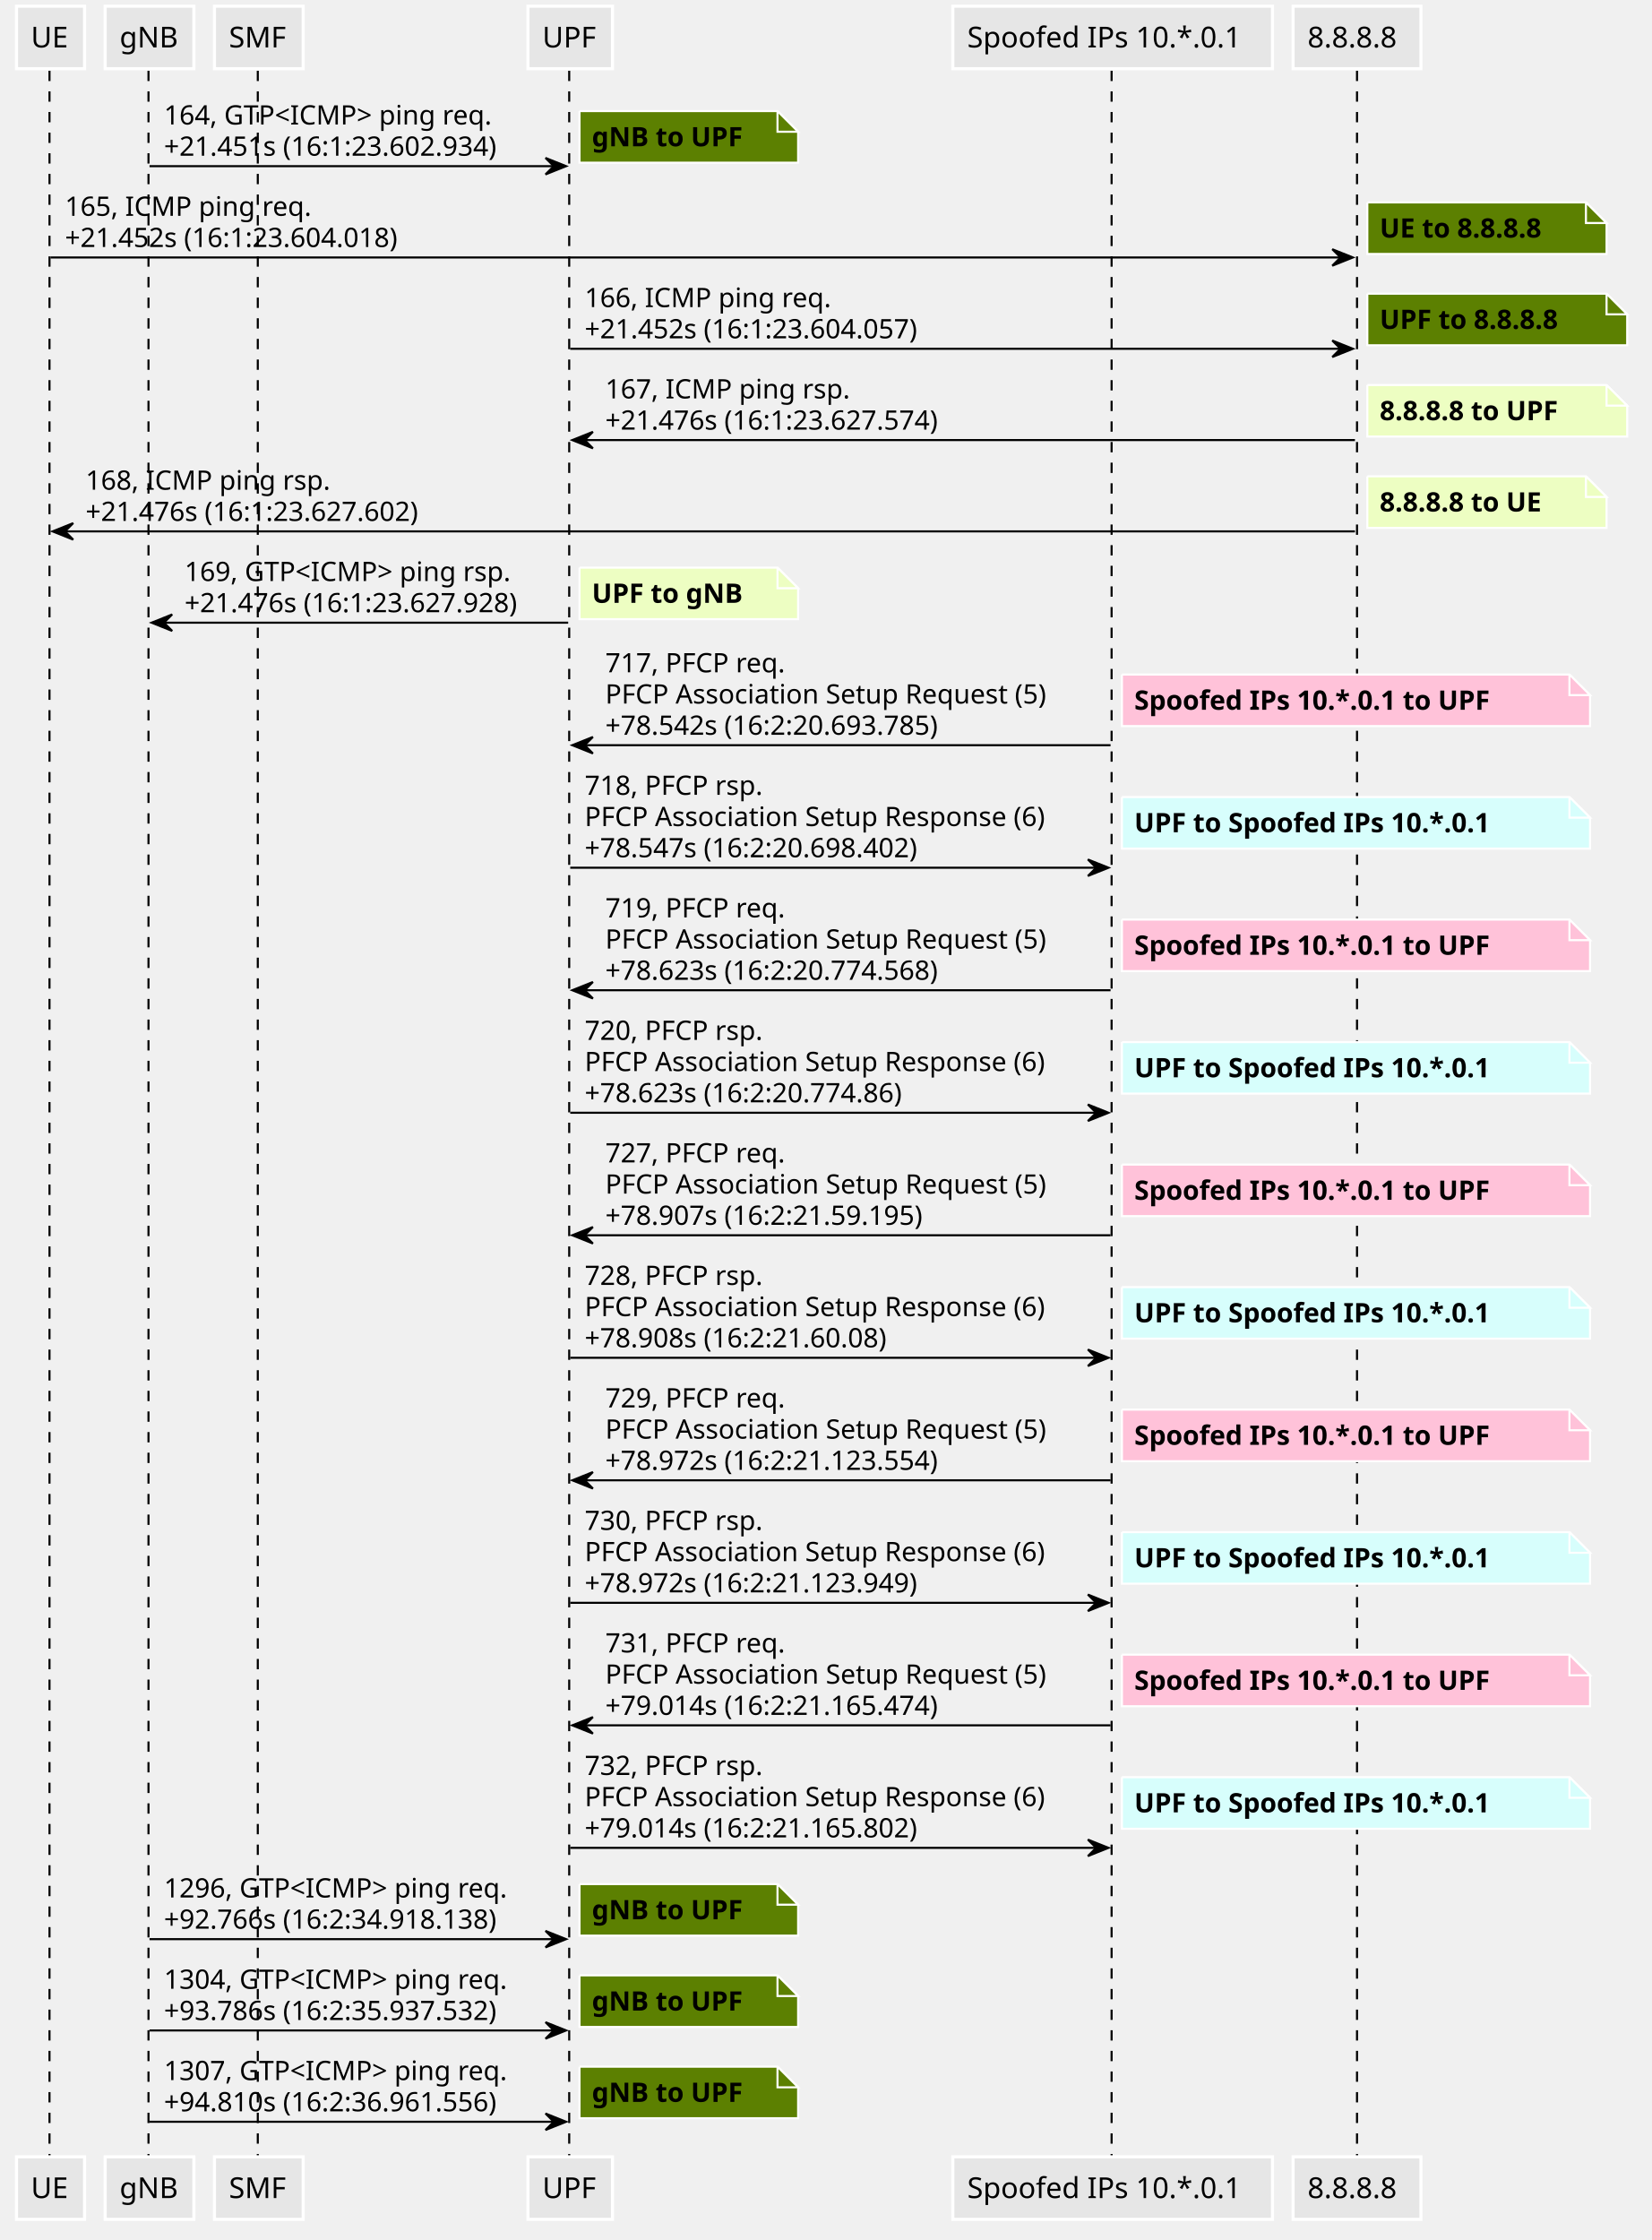
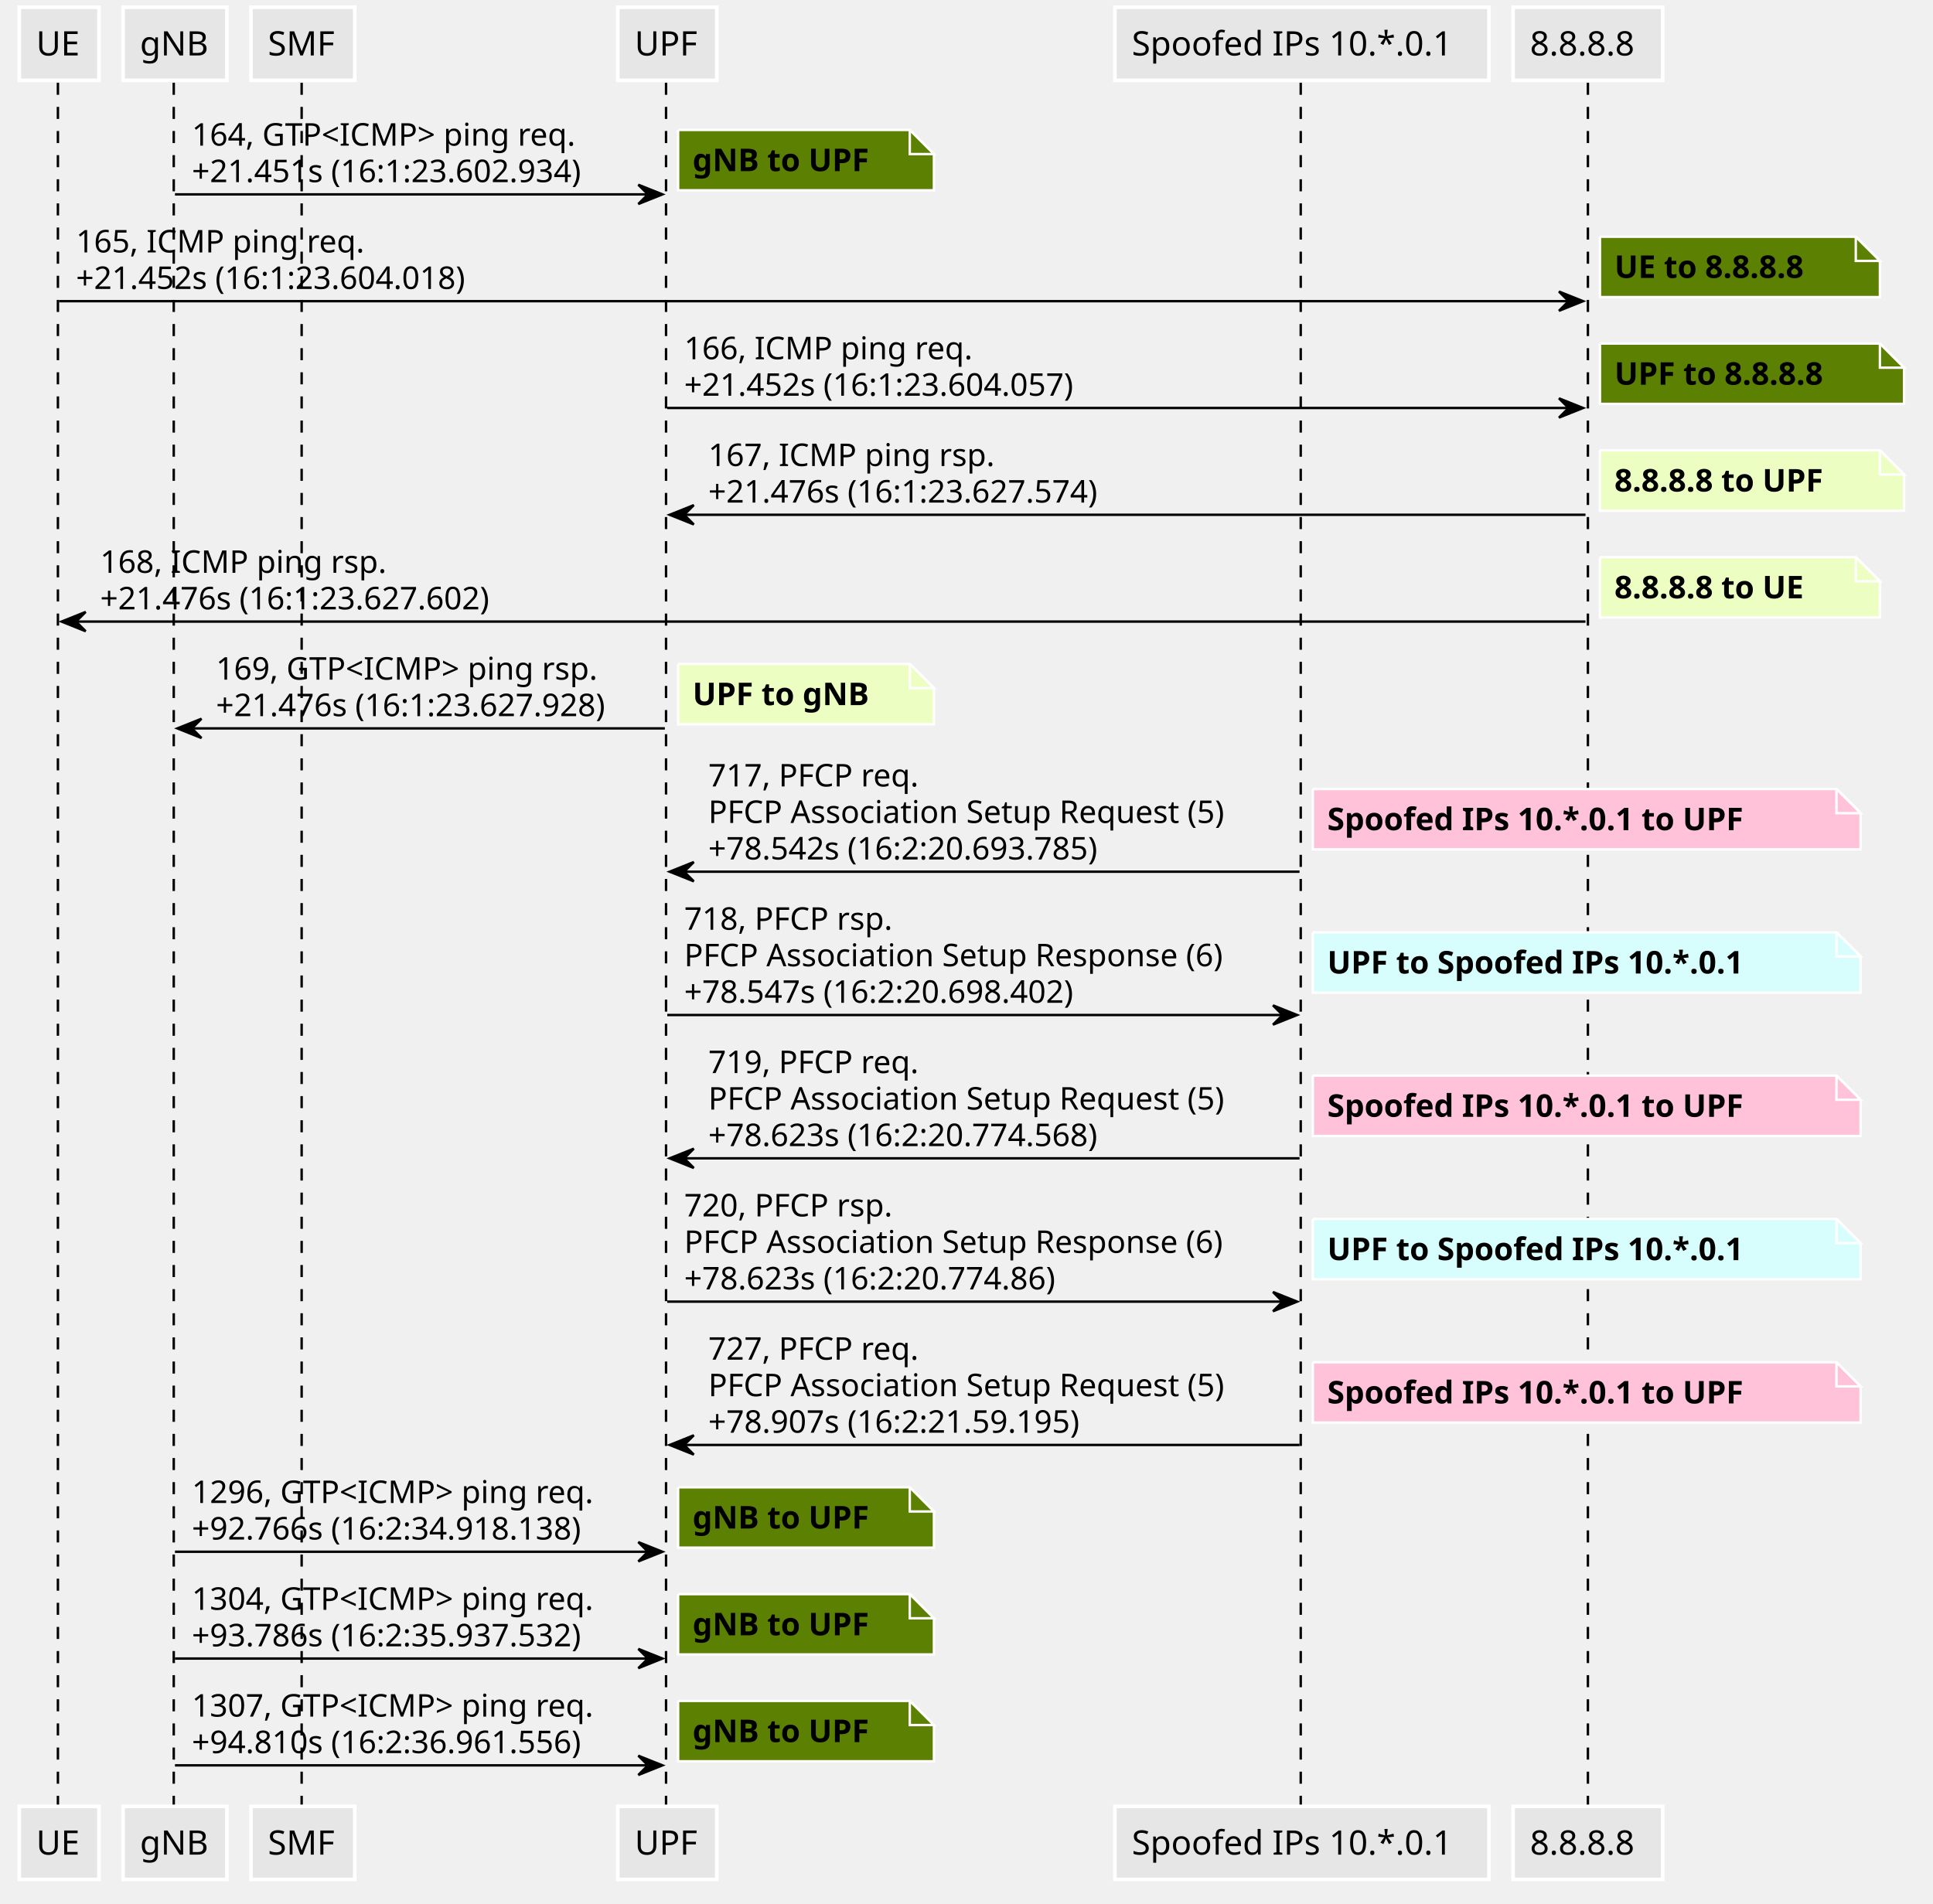
- <svg xmlns="http://www.w3.org/2000/svg" contentScriptType="application/ecmascript" contentStyleType="text/css" height="1086px" preserveAspectRatio="none" style="width:801px;height:1086px;" version="1.1" viewBox="0 0 801 1086" width="801px" zoomAndPan="magnify">
+ <svg xmlns="http://www.w3.org/2000/svg" contentScriptType="application/ecmascript" contentStyleType="text/css" height="789px" preserveAspectRatio="none" style="width:801px;height:789px;" version="1.1" viewBox="0 0 801 789" width="801px" zoomAndPan="magnify">
  <defs />
  <g>
-     <line style="stroke: #000000; stroke-width: 1.0; stroke-dasharray: 5.0,5.0;" x1="24" x2="24" y1="34.297" y2="1046.672" />
-     <line style="stroke: #000000; stroke-width: 1.0; stroke-dasharray: 5.0,5.0;" x1="72" x2="72" y1="34.297" y2="1046.672" />
-     <line style="stroke: #000000; stroke-width: 1.0; stroke-dasharray: 5.0,5.0;" x1="125" x2="125" y1="34.297" y2="1046.672" />
-     <line style="stroke: #000000; stroke-width: 1.0; stroke-dasharray: 5.0,5.0;" x1="276" x2="276" y1="34.297" y2="1046.672" />
-     <line style="stroke: #000000; stroke-width: 1.0; stroke-dasharray: 5.0,5.0;" x1="539" x2="539" y1="34.297" y2="1046.672" />
-     <line style="stroke: #000000; stroke-width: 1.0; stroke-dasharray: 5.0,5.0;" x1="658" x2="658" y1="34.297" y2="1046.672" />
+     <line style="stroke: #000000; stroke-width: 1.0; stroke-dasharray: 5.0,5.0;" x1="24" x2="24" y1="34.297" y2="749.68" />
+     <line style="stroke: #000000; stroke-width: 1.0; stroke-dasharray: 5.0,5.0;" x1="72" x2="72" y1="34.297" y2="749.68" />
+     <line style="stroke: #000000; stroke-width: 1.0; stroke-dasharray: 5.0,5.0;" x1="125" x2="125" y1="34.297" y2="749.68" />
+     <line style="stroke: #000000; stroke-width: 1.0; stroke-dasharray: 5.0,5.0;" x1="276" x2="276" y1="34.297" y2="749.68" />
+     <line style="stroke: #000000; stroke-width: 1.0; stroke-dasharray: 5.0,5.0;" x1="539" x2="539" y1="34.297" y2="749.68" />
+     <line style="stroke: #000000; stroke-width: 1.0; stroke-dasharray: 5.0,5.0;" x1="658" x2="658" y1="34.297" y2="749.68" />
    <rect fill="#E6E6E6" height="30.297" style="stroke: #FFFFFF; stroke-width: 1.5;" width="33" x="8" y="3" />
    <text fill="#000000" font-family="sans-serif" font-size="14" lengthAdjust="spacingAndGlyphs" textLength="19" x="15" y="22.995">UE</text>
-     <rect fill="#E6E6E6" height="30.297" style="stroke: #FFFFFF; stroke-width: 1.5;" width="33" x="8" y="1045.672" />
-     <text fill="#000000" font-family="sans-serif" font-size="14" lengthAdjust="spacingAndGlyphs" textLength="19" x="15" y="1065.667">UE</text>
+     <rect fill="#E6E6E6" height="30.297" style="stroke: #FFFFFF; stroke-width: 1.5;" width="33" x="8" y="748.68" />
+     <text fill="#000000" font-family="sans-serif" font-size="14" lengthAdjust="spacingAndGlyphs" textLength="19" x="15" y="768.675">UE</text>
    <rect fill="#E6E6E6" height="30.297" style="stroke: #FFFFFF; stroke-width: 1.5;" width="43" x="51" y="3" />
    <text fill="#000000" font-family="sans-serif" font-size="14" lengthAdjust="spacingAndGlyphs" textLength="29" x="58" y="22.995">gNB</text>
-     <rect fill="#E6E6E6" height="30.297" style="stroke: #FFFFFF; stroke-width: 1.5;" width="43" x="51" y="1045.672" />
-     <text fill="#000000" font-family="sans-serif" font-size="14" lengthAdjust="spacingAndGlyphs" textLength="29" x="58" y="1065.667">gNB</text>
+     <rect fill="#E6E6E6" height="30.297" style="stroke: #FFFFFF; stroke-width: 1.5;" width="43" x="51" y="748.68" />
+     <text fill="#000000" font-family="sans-serif" font-size="14" lengthAdjust="spacingAndGlyphs" textLength="29" x="58" y="768.675">gNB</text>
    <rect fill="#E6E6E6" height="30.297" style="stroke: #FFFFFF; stroke-width: 1.5;" width="43" x="104" y="3" />
    <text fill="#000000" font-family="sans-serif" font-size="14" lengthAdjust="spacingAndGlyphs" textLength="29" x="111" y="22.995">SMF</text>
-     <rect fill="#E6E6E6" height="30.297" style="stroke: #FFFFFF; stroke-width: 1.5;" width="43" x="104" y="1045.672" />
-     <text fill="#000000" font-family="sans-serif" font-size="14" lengthAdjust="spacingAndGlyphs" textLength="29" x="111" y="1065.667">SMF</text>
+     <rect fill="#E6E6E6" height="30.297" style="stroke: #FFFFFF; stroke-width: 1.5;" width="43" x="104" y="748.68" />
+     <text fill="#000000" font-family="sans-serif" font-size="14" lengthAdjust="spacingAndGlyphs" textLength="29" x="111" y="768.675">SMF</text>
    <rect fill="#E6E6E6" height="30.297" style="stroke: #FFFFFF; stroke-width: 1.5;" width="41" x="256" y="3" />
    <text fill="#000000" font-family="sans-serif" font-size="14" lengthAdjust="spacingAndGlyphs" textLength="27" x="263" y="22.995">UPF</text>
-     <rect fill="#E6E6E6" height="30.297" style="stroke: #FFFFFF; stroke-width: 1.5;" width="41" x="256" y="1045.672" />
-     <text fill="#000000" font-family="sans-serif" font-size="14" lengthAdjust="spacingAndGlyphs" textLength="27" x="263" y="1065.667">UPF</text>
+     <rect fill="#E6E6E6" height="30.297" style="stroke: #FFFFFF; stroke-width: 1.5;" width="41" x="256" y="748.68" />
+     <text fill="#000000" font-family="sans-serif" font-size="14" lengthAdjust="spacingAndGlyphs" textLength="27" x="263" y="768.675">UPF</text>
    <rect fill="#E6E6E6" height="30.297" style="stroke: #FFFFFF; stroke-width: 1.5;" width="155" x="462" y="3" />
    <text fill="#000000" font-family="sans-serif" font-size="14" lengthAdjust="spacingAndGlyphs" textLength="141" x="469" y="22.995">Spoofed IPs 10.*.0.1</text>
-     <rect fill="#E6E6E6" height="30.297" style="stroke: #FFFFFF; stroke-width: 1.5;" width="155" x="462" y="1045.672" />
-     <text fill="#000000" font-family="sans-serif" font-size="14" lengthAdjust="spacingAndGlyphs" textLength="141" x="469" y="1065.667">Spoofed IPs 10.*.0.1</text>
+     <rect fill="#E6E6E6" height="30.297" style="stroke: #FFFFFF; stroke-width: 1.5;" width="155" x="462" y="748.68" />
+     <text fill="#000000" font-family="sans-serif" font-size="14" lengthAdjust="spacingAndGlyphs" textLength="141" x="469" y="768.675">Spoofed IPs 10.*.0.1</text>
    <rect fill="#E6E6E6" height="30.297" style="stroke: #FFFFFF; stroke-width: 1.5;" width="62" x="627" y="3" />
    <text fill="#000000" font-family="sans-serif" font-size="14" lengthAdjust="spacingAndGlyphs" textLength="48" x="634" y="22.995">8.8.8.8</text>
-     <rect fill="#E6E6E6" height="30.297" style="stroke: #FFFFFF; stroke-width: 1.5;" width="62" x="627" y="1045.672" />
-     <text fill="#000000" font-family="sans-serif" font-size="14" lengthAdjust="spacingAndGlyphs" textLength="48" x="634" y="1065.667">8.8.8.8</text>
+     <rect fill="#E6E6E6" height="30.297" style="stroke: #FFFFFF; stroke-width: 1.5;" width="62" x="627" y="748.68" />
+     <text fill="#000000" font-family="sans-serif" font-size="14" lengthAdjust="spacingAndGlyphs" textLength="48" x="634" y="768.675">8.8.8.8</text>
    <polygon fill="#000000" points="264.5,76.562,274.5,80.562,264.5,84.562,268.5,80.562" style="stroke: #000000; stroke-width: 1.0;" />
    <line style="stroke: #000000; stroke-width: 1.0;" x1="72.5" x2="270.5" y1="80.562" y2="80.562" />
    <text fill="#000000" font-family="sans-serif" font-size="13" lengthAdjust="spacingAndGlyphs" textLength="170" x="79.5" y="60.364">164, GTP&lt;ICMP&gt; ping req.</text>
    <text fill="#000000" font-family="sans-serif" font-size="13" lengthAdjust="spacingAndGlyphs" textLength="180" x="79.5" y="75.497">+21.451s (16:1:23.602.934)</text>
    <path d="M281,53.863 L281,78.863 L387,78.863 L387,63.863 L377,53.863 L281,53.863 " fill="#5C8001" style="stroke: #FFFFFF; stroke-width: 1.0;" />
    <path d="M377,53.863 L377,63.863 L387,63.863 L377,53.863 " fill="#5C8001" style="stroke: #FFFFFF; stroke-width: 1.0;" />
    <text fill="#000000" font-family="sans-serif" font-size="13" font-weight="bold" lengthAdjust="spacingAndGlyphs" textLength="85" x="287" y="70.93">gNB to UPF</text>
    <polygon fill="#000000" points="646,120.828,656,124.828,646,128.828,650,124.828" style="stroke: #000000; stroke-width: 1.0;" />
    <line style="stroke: #000000; stroke-width: 1.0;" x1="24.5" x2="652" y1="124.828" y2="124.828" />
    <text fill="#000000" font-family="sans-serif" font-size="13" lengthAdjust="spacingAndGlyphs" textLength="123" x="31.5" y="104.629">165, ICMP ping req.</text>
    <text fill="#000000" font-family="sans-serif" font-size="13" lengthAdjust="spacingAndGlyphs" textLength="180" x="31.5" y="119.762">+21.452s (16:1:23.604.018)</text>
    <path d="M663,98.129 L663,123.129 L779,123.129 L779,108.129 L769,98.129 L663,98.129 " fill="#5C8001" style="stroke: #FFFFFF; stroke-width: 1.0;" />
    <path d="M769,98.129 L769,108.129 L779,108.129 L769,98.129 " fill="#5C8001" style="stroke: #FFFFFF; stroke-width: 1.0;" />
    <text fill="#000000" font-family="sans-serif" font-size="13" font-weight="bold" lengthAdjust="spacingAndGlyphs" textLength="95" x="669" y="115.196">UE to 8.8.8.8</text>
    <polygon fill="#000000" points="646,165.094,656,169.094,646,173.094,650,169.094" style="stroke: #000000; stroke-width: 1.0;" />
    <line style="stroke: #000000; stroke-width: 1.0;" x1="276.5" x2="652" y1="169.094" y2="169.094" />
    <text fill="#000000" font-family="sans-serif" font-size="13" lengthAdjust="spacingAndGlyphs" textLength="123" x="283.5" y="148.895">166, ICMP ping req.</text>
    <text fill="#000000" font-family="sans-serif" font-size="13" lengthAdjust="spacingAndGlyphs" textLength="180" x="283.5" y="164.028">+21.452s (16:1:23.604.057)</text>
    <path d="M663,142.394 L663,167.394 L789,167.394 L789,152.394 L779,142.394 L663,142.394 " fill="#5C8001" style="stroke: #FFFFFF; stroke-width: 1.0;" />
    <path d="M779,142.394 L779,152.394 L789,152.394 L779,142.394 " fill="#5C8001" style="stroke: #FFFFFF; stroke-width: 1.0;" />
    <text fill="#000000" font-family="sans-serif" font-size="13" font-weight="bold" lengthAdjust="spacingAndGlyphs" textLength="105" x="669" y="159.461">UPF to 8.8.8.8</text>
    <polygon fill="#000000" points="287.5,209.359,277.5,213.359,287.5,217.359,283.5,213.359" style="stroke: #000000; stroke-width: 1.0;" />
    <line style="stroke: #000000; stroke-width: 1.0;" x1="281.5" x2="657" y1="213.359" y2="213.359" />
    <text fill="#000000" font-family="sans-serif" font-size="13" lengthAdjust="spacingAndGlyphs" textLength="122" x="293.5" y="193.161">167, ICMP ping rsp.</text>
    <text fill="#000000" font-family="sans-serif" font-size="13" lengthAdjust="spacingAndGlyphs" textLength="180" x="293.5" y="208.293">+21.476s (16:1:23.627.574)</text>
    <path d="M663,186.66 L663,211.66 L789,211.66 L789,196.66 L779,186.66 L663,186.66 " fill="#EDFEC2" style="stroke: #FFFFFF; stroke-width: 1.0;" />
    <path d="M779,186.66 L779,196.66 L789,196.66 L779,186.66 " fill="#EDFEC2" style="stroke: #FFFFFF; stroke-width: 1.0;" />
    <text fill="#000000" font-family="sans-serif" font-size="13" font-weight="bold" lengthAdjust="spacingAndGlyphs" textLength="105" x="669" y="203.727">8.8.8.8 to UPF</text>
    <polygon fill="#000000" points="35.5,253.625,25.5,257.625,35.5,261.625,31.5,257.625" style="stroke: #000000; stroke-width: 1.0;" />
    <line style="stroke: #000000; stroke-width: 1.0;" x1="29.5" x2="657" y1="257.625" y2="257.625" />
    <text fill="#000000" font-family="sans-serif" font-size="13" lengthAdjust="spacingAndGlyphs" textLength="122" x="41.5" y="237.426">168, ICMP ping rsp.</text>
    <text fill="#000000" font-family="sans-serif" font-size="13" lengthAdjust="spacingAndGlyphs" textLength="180" x="41.5" y="252.559">+21.476s (16:1:23.627.602)</text>
    <path d="M663,230.926 L663,255.926 L779,255.926 L779,240.926 L769,230.926 L663,230.926 " fill="#EDFEC2" style="stroke: #FFFFFF; stroke-width: 1.0;" />
    <path d="M769,230.926 L769,240.926 L779,240.926 L769,230.926 " fill="#EDFEC2" style="stroke: #FFFFFF; stroke-width: 1.0;" />
    <text fill="#000000" font-family="sans-serif" font-size="13" font-weight="bold" lengthAdjust="spacingAndGlyphs" textLength="95" x="669" y="247.993">8.8.8.8 to UE</text>
    <polygon fill="#000000" points="83.5,297.891,73.5,301.891,83.5,305.891,79.5,301.891" style="stroke: #000000; stroke-width: 1.0;" />
    <line style="stroke: #000000; stroke-width: 1.0;" x1="77.5" x2="275.5" y1="301.891" y2="301.891" />
    <text fill="#000000" font-family="sans-serif" font-size="13" lengthAdjust="spacingAndGlyphs" textLength="169" x="89.5" y="281.692">169, GTP&lt;ICMP&gt; ping rsp.</text>
    <text fill="#000000" font-family="sans-serif" font-size="13" lengthAdjust="spacingAndGlyphs" textLength="180" x="89.5" y="296.825">+21.476s (16:1:23.627.928)</text>
    <path d="M281,275.191 L281,300.191 L387,300.191 L387,285.191 L377,275.191 L281,275.191 " fill="#EDFEC2" style="stroke: #FFFFFF; stroke-width: 1.0;" />
    <path d="M377,275.191 L377,285.191 L387,285.191 L377,275.191 " fill="#EDFEC2" style="stroke: #FFFFFF; stroke-width: 1.0;" />
    <text fill="#000000" font-family="sans-serif" font-size="13" font-weight="bold" lengthAdjust="spacingAndGlyphs" textLength="85" x="287" y="292.258">UPF to gNB</text>
    <polygon fill="#000000" points="287.5,357.289,277.5,361.289,287.5,365.289,283.5,361.289" style="stroke: #000000; stroke-width: 1.0;" />
    <line style="stroke: #000000; stroke-width: 1.0;" x1="281.5" x2="538.5" y1="361.289" y2="361.289" />
    <text fill="#000000" font-family="sans-serif" font-size="13" lengthAdjust="spacingAndGlyphs" textLength="93" x="293.5" y="325.957">717, PFCP req.</text>
    <text fill="#000000" font-family="sans-serif" font-size="13" lengthAdjust="spacingAndGlyphs" textLength="229" x="293.5" y="341.09">PFCP Association Setup Request (5)</text>
    <text fill="#000000" font-family="sans-serif" font-size="13" lengthAdjust="spacingAndGlyphs" textLength="180" x="293.5" y="356.223">+78.542s (16:2:20.693.785)</text>
    <path d="M544,327.023 L544,352.023 L771,352.023 L771,337.023 L761,327.023 L544,327.023 " fill="#FFC2D9" style="stroke: #FFFFFF; stroke-width: 1.0;" />
    <path d="M761,327.023 L761,337.023 L771,337.023 L761,327.023 " fill="#FFC2D9" style="stroke: #FFFFFF; stroke-width: 1.0;" />
    <text fill="#000000" font-family="sans-serif" font-size="13" font-weight="bold" lengthAdjust="spacingAndGlyphs" textLength="206" x="550" y="344.09">Spoofed IPs 10.*.0.1 to UPF</text>
    <polygon fill="#000000" points="527.5,416.688,537.5,420.688,527.5,424.688,531.5,420.688" style="stroke: #000000; stroke-width: 1.0;" />
    <line style="stroke: #000000; stroke-width: 1.0;" x1="276.5" x2="533.5" y1="420.688" y2="420.688" />
    <text fill="#000000" font-family="sans-serif" font-size="13" lengthAdjust="spacingAndGlyphs" textLength="92" x="283.5" y="385.356">718, PFCP rsp.</text>
    <text fill="#000000" font-family="sans-serif" font-size="13" lengthAdjust="spacingAndGlyphs" textLength="239" x="283.5" y="400.489">PFCP Association Setup Response (6)</text>
    <text fill="#000000" font-family="sans-serif" font-size="13" lengthAdjust="spacingAndGlyphs" textLength="180" x="283.5" y="415.622">+78.547s (16:2:20.698.402)</text>
    <path d="M544,386.422 L544,411.422 L771,411.422 L771,396.422 L761,386.422 L544,386.422 " fill="#D7FEFC" style="stroke: #FFFFFF; stroke-width: 1.0;" />
    <path d="M761,386.422 L761,396.422 L771,396.422 L761,386.422 " fill="#D7FEFC" style="stroke: #FFFFFF; stroke-width: 1.0;" />
    <text fill="#000000" font-family="sans-serif" font-size="13" font-weight="bold" lengthAdjust="spacingAndGlyphs" textLength="206" x="550" y="403.489">UPF to Spoofed IPs 10.*.0.1</text>
    <polygon fill="#000000" points="287.5,476.086,277.5,480.086,287.5,484.086,283.5,480.086" style="stroke: #000000; stroke-width: 1.0;" />
    <line style="stroke: #000000; stroke-width: 1.0;" x1="281.5" x2="538.5" y1="480.086" y2="480.086" />
    <text fill="#000000" font-family="sans-serif" font-size="13" lengthAdjust="spacingAndGlyphs" textLength="93" x="293.5" y="444.754">719, PFCP req.</text>
    <text fill="#000000" font-family="sans-serif" font-size="13" lengthAdjust="spacingAndGlyphs" textLength="229" x="293.5" y="459.887">PFCP Association Setup Request (5)</text>
    <text fill="#000000" font-family="sans-serif" font-size="13" lengthAdjust="spacingAndGlyphs" textLength="180" x="293.5" y="475.02">+78.623s (16:2:20.774.568)</text>
    <path d="M544,445.82 L544,470.82 L771,470.82 L771,455.82 L761,445.82 L544,445.82 " fill="#FFC2D9" style="stroke: #FFFFFF; stroke-width: 1.0;" />
    <path d="M761,445.82 L761,455.82 L771,455.82 L761,445.82 " fill="#FFC2D9" style="stroke: #FFFFFF; stroke-width: 1.0;" />
    <text fill="#000000" font-family="sans-serif" font-size="13" font-weight="bold" lengthAdjust="spacingAndGlyphs" textLength="206" x="550" y="462.887">Spoofed IPs 10.*.0.1 to UPF</text>
    <polygon fill="#000000" points="527.5,535.484,537.5,539.484,527.5,543.484,531.5,539.484" style="stroke: #000000; stroke-width: 1.0;" />
    <line style="stroke: #000000; stroke-width: 1.0;" x1="276.5" x2="533.5" y1="539.484" y2="539.484" />
    <text fill="#000000" font-family="sans-serif" font-size="13" lengthAdjust="spacingAndGlyphs" textLength="92" x="283.5" y="504.153">720, PFCP rsp.</text>
    <text fill="#000000" font-family="sans-serif" font-size="13" lengthAdjust="spacingAndGlyphs" textLength="239" x="283.5" y="519.286">PFCP Association Setup Response (6)</text>
    <text fill="#000000" font-family="sans-serif" font-size="13" lengthAdjust="spacingAndGlyphs" textLength="172" x="283.5" y="534.418">+78.623s (16:2:20.774.86)</text>
    <path d="M544,505.219 L544,530.219 L771,530.219 L771,515.219 L761,505.219 L544,505.219 " fill="#D7FEFC" style="stroke: #FFFFFF; stroke-width: 1.0;" />
    <path d="M761,505.219 L761,515.219 L771,515.219 L761,505.219 " fill="#D7FEFC" style="stroke: #FFFFFF; stroke-width: 1.0;" />
    <text fill="#000000" font-family="sans-serif" font-size="13" font-weight="bold" lengthAdjust="spacingAndGlyphs" textLength="206" x="550" y="522.286">UPF to Spoofed IPs 10.*.0.1</text>
    <polygon fill="#000000" points="287.5,594.883,277.5,598.883,287.5,602.883,283.5,598.883" style="stroke: #000000; stroke-width: 1.0;" />
    <line style="stroke: #000000; stroke-width: 1.0;" x1="281.5" x2="538.5" y1="598.883" y2="598.883" />
    <text fill="#000000" font-family="sans-serif" font-size="13" lengthAdjust="spacingAndGlyphs" textLength="93" x="293.5" y="563.551">727, PFCP req.</text>
    <text fill="#000000" font-family="sans-serif" font-size="13" lengthAdjust="spacingAndGlyphs" textLength="229" x="293.5" y="578.684">PFCP Association Setup Request (5)</text>
    <text fill="#000000" font-family="sans-serif" font-size="13" lengthAdjust="spacingAndGlyphs" textLength="172" x="293.5" y="593.817">+78.907s (16:2:21.59.195)</text>
    <path d="M544,564.617 L544,589.617 L771,589.617 L771,574.617 L761,564.617 L544,564.617 " fill="#FFC2D9" style="stroke: #FFFFFF; stroke-width: 1.0;" />
    <path d="M761,564.617 L761,574.617 L771,574.617 L761,564.617 " fill="#FFC2D9" style="stroke: #FFFFFF; stroke-width: 1.0;" />
    <text fill="#000000" font-family="sans-serif" font-size="13" font-weight="bold" lengthAdjust="spacingAndGlyphs" textLength="206" x="550" y="581.684">Spoofed IPs 10.*.0.1 to UPF</text>
-     <polygon fill="#000000" points="527.5,654.281,537.5,658.281,527.5,662.281,531.5,658.281" style="stroke: #000000; stroke-width: 1.0;" />
-     <line style="stroke: #000000; stroke-width: 1.0;" x1="276.5" x2="533.5" y1="658.281" y2="658.281" />
-     <text fill="#000000" font-family="sans-serif" font-size="13" lengthAdjust="spacingAndGlyphs" textLength="92" x="283.5" y="622.95">728, PFCP rsp.</text>
-     <text fill="#000000" font-family="sans-serif" font-size="13" lengthAdjust="spacingAndGlyphs" textLength="239" x="283.5" y="638.082">PFCP Association Setup Response (6)</text>
-     <text fill="#000000" font-family="sans-serif" font-size="13" lengthAdjust="spacingAndGlyphs" textLength="164" x="283.5" y="653.215">+78.908s (16:2:21.60.08)</text>
-     <path d="M544,624.016 L544,649.016 L771,649.016 L771,634.016 L761,624.016 L544,624.016 " fill="#D7FEFC" style="stroke: #FFFFFF; stroke-width: 1.0;" />
-     <path d="M761,624.016 L761,634.016 L771,634.016 L761,624.016 " fill="#D7FEFC" style="stroke: #FFFFFF; stroke-width: 1.0;" />
-     <text fill="#000000" font-family="sans-serif" font-size="13" font-weight="bold" lengthAdjust="spacingAndGlyphs" textLength="206" x="550" y="641.082">UPF to Spoofed IPs 10.*.0.1</text>
-     <polygon fill="#000000" points="287.5,713.68,277.5,717.68,287.5,721.68,283.5,717.68" style="stroke: #000000; stroke-width: 1.0;" />
-     <line style="stroke: #000000; stroke-width: 1.0;" x1="281.5" x2="538.5" y1="717.68" y2="717.68" />
-     <text fill="#000000" font-family="sans-serif" font-size="13" lengthAdjust="spacingAndGlyphs" textLength="93" x="293.5" y="682.348">729, PFCP req.</text>
-     <text fill="#000000" font-family="sans-serif" font-size="13" lengthAdjust="spacingAndGlyphs" textLength="229" x="293.5" y="697.481">PFCP Association Setup Request (5)</text>
-     <text fill="#000000" font-family="sans-serif" font-size="13" lengthAdjust="spacingAndGlyphs" textLength="180" x="293.5" y="712.614">+78.972s (16:2:21.123.554)</text>
-     <path d="M544,683.414 L544,708.414 L771,708.414 L771,693.414 L761,683.414 L544,683.414 " fill="#FFC2D9" style="stroke: #FFFFFF; stroke-width: 1.0;" />
-     <path d="M761,683.414 L761,693.414 L771,693.414 L761,683.414 " fill="#FFC2D9" style="stroke: #FFFFFF; stroke-width: 1.0;" />
-     <text fill="#000000" font-family="sans-serif" font-size="13" font-weight="bold" lengthAdjust="spacingAndGlyphs" textLength="206" x="550" y="700.481">Spoofed IPs 10.*.0.1 to UPF</text>
-     <polygon fill="#000000" points="527.5,773.078,537.5,777.078,527.5,781.078,531.5,777.078" style="stroke: #000000; stroke-width: 1.0;" />
-     <line style="stroke: #000000; stroke-width: 1.0;" x1="276.5" x2="533.5" y1="777.078" y2="777.078" />
-     <text fill="#000000" font-family="sans-serif" font-size="13" lengthAdjust="spacingAndGlyphs" textLength="92" x="283.5" y="741.747">730, PFCP rsp.</text>
-     <text fill="#000000" font-family="sans-serif" font-size="13" lengthAdjust="spacingAndGlyphs" textLength="239" x="283.5" y="756.879">PFCP Association Setup Response (6)</text>
-     <text fill="#000000" font-family="sans-serif" font-size="13" lengthAdjust="spacingAndGlyphs" textLength="180" x="283.5" y="772.012">+78.972s (16:2:21.123.949)</text>
-     <path d="M544,742.812 L544,767.812 L771,767.812 L771,752.812 L761,742.812 L544,742.812 " fill="#D7FEFC" style="stroke: #FFFFFF; stroke-width: 1.0;" />
-     <path d="M761,742.812 L761,752.812 L771,752.812 L761,742.812 " fill="#D7FEFC" style="stroke: #FFFFFF; stroke-width: 1.0;" />
-     <text fill="#000000" font-family="sans-serif" font-size="13" font-weight="bold" lengthAdjust="spacingAndGlyphs" textLength="206" x="550" y="759.879">UPF to Spoofed IPs 10.*.0.1</text>
-     <polygon fill="#000000" points="287.5,832.477,277.5,836.477,287.5,840.477,283.5,836.477" style="stroke: #000000; stroke-width: 1.0;" />
-     <line style="stroke: #000000; stroke-width: 1.0;" x1="281.5" x2="538.5" y1="836.477" y2="836.477" />
-     <text fill="#000000" font-family="sans-serif" font-size="13" lengthAdjust="spacingAndGlyphs" textLength="93" x="293.5" y="801.145">731, PFCP req.</text>
-     <text fill="#000000" font-family="sans-serif" font-size="13" lengthAdjust="spacingAndGlyphs" textLength="229" x="293.5" y="816.278">PFCP Association Setup Request (5)</text>
-     <text fill="#000000" font-family="sans-serif" font-size="13" lengthAdjust="spacingAndGlyphs" textLength="180" x="293.5" y="831.411">+79.014s (16:2:21.165.474)</text>
-     <path d="M544,802.211 L544,827.211 L771,827.211 L771,812.211 L761,802.211 L544,802.211 " fill="#FFC2D9" style="stroke: #FFFFFF; stroke-width: 1.0;" />
-     <path d="M761,802.211 L761,812.211 L771,812.211 L761,802.211 " fill="#FFC2D9" style="stroke: #FFFFFF; stroke-width: 1.0;" />
-     <text fill="#000000" font-family="sans-serif" font-size="13" font-weight="bold" lengthAdjust="spacingAndGlyphs" textLength="206" x="550" y="819.278">Spoofed IPs 10.*.0.1 to UPF</text>
-     <polygon fill="#000000" points="527.5,891.875,537.5,895.875,527.5,899.875,531.5,895.875" style="stroke: #000000; stroke-width: 1.0;" />
-     <line style="stroke: #000000; stroke-width: 1.0;" x1="276.5" x2="533.5" y1="895.875" y2="895.875" />
-     <text fill="#000000" font-family="sans-serif" font-size="13" lengthAdjust="spacingAndGlyphs" textLength="92" x="283.5" y="860.543">732, PFCP rsp.</text>
-     <text fill="#000000" font-family="sans-serif" font-size="13" lengthAdjust="spacingAndGlyphs" textLength="239" x="283.5" y="875.676">PFCP Association Setup Response (6)</text>
-     <text fill="#000000" font-family="sans-serif" font-size="13" lengthAdjust="spacingAndGlyphs" textLength="180" x="283.5" y="890.809">+79.014s (16:2:21.165.802)</text>
-     <path d="M544,861.609 L544,886.609 L771,886.609 L771,871.609 L761,861.609 L544,861.609 " fill="#D7FEFC" style="stroke: #FFFFFF; stroke-width: 1.0;" />
-     <path d="M761,861.609 L761,871.609 L771,871.609 L761,861.609 " fill="#D7FEFC" style="stroke: #FFFFFF; stroke-width: 1.0;" />
-     <text fill="#000000" font-family="sans-serif" font-size="13" font-weight="bold" lengthAdjust="spacingAndGlyphs" textLength="206" x="550" y="878.676">UPF to Spoofed IPs 10.*.0.1</text>
-     <polygon fill="#000000" points="264.5,936.141,274.5,940.141,264.5,944.141,268.5,940.141" style="stroke: #000000; stroke-width: 1.0;" />
-     <line style="stroke: #000000; stroke-width: 1.0;" x1="72.5" x2="270.5" y1="940.141" y2="940.141" />
-     <text fill="#000000" font-family="sans-serif" font-size="13" lengthAdjust="spacingAndGlyphs" textLength="178" x="79.5" y="919.942">1296, GTP&lt;ICMP&gt; ping req.</text>
-     <text fill="#000000" font-family="sans-serif" font-size="13" lengthAdjust="spacingAndGlyphs" textLength="180" x="79.5" y="935.075">+92.766s (16:2:34.918.138)</text>
-     <path d="M281,913.441 L281,938.441 L387,938.441 L387,923.441 L377,913.441 L281,913.441 " fill="#5C8001" style="stroke: #FFFFFF; stroke-width: 1.0;" />
-     <path d="M377,913.441 L377,923.441 L387,923.441 L377,913.441 " fill="#5C8001" style="stroke: #FFFFFF; stroke-width: 1.0;" />
-     <text fill="#000000" font-family="sans-serif" font-size="13" font-weight="bold" lengthAdjust="spacingAndGlyphs" textLength="85" x="287" y="930.508">gNB to UPF</text>
-     <polygon fill="#000000" points="264.5,980.406,274.5,984.406,264.5,988.406,268.5,984.406" style="stroke: #000000; stroke-width: 1.0;" />
-     <line style="stroke: #000000; stroke-width: 1.0;" x1="72.5" x2="270.5" y1="984.406" y2="984.406" />
-     <text fill="#000000" font-family="sans-serif" font-size="13" lengthAdjust="spacingAndGlyphs" textLength="178" x="79.5" y="964.207">1304, GTP&lt;ICMP&gt; ping req.</text>
-     <text fill="#000000" font-family="sans-serif" font-size="13" lengthAdjust="spacingAndGlyphs" textLength="180" x="79.5" y="979.34">+93.786s (16:2:35.937.532)</text>
-     <path d="M281,957.707 L281,982.707 L387,982.707 L387,967.707 L377,957.707 L281,957.707 " fill="#5C8001" style="stroke: #FFFFFF; stroke-width: 1.0;" />
-     <path d="M377,957.707 L377,967.707 L387,967.707 L377,957.707 " fill="#5C8001" style="stroke: #FFFFFF; stroke-width: 1.0;" />
-     <text fill="#000000" font-family="sans-serif" font-size="13" font-weight="bold" lengthAdjust="spacingAndGlyphs" textLength="85" x="287" y="974.774">gNB to UPF</text>
-     <polygon fill="#000000" points="264.5,1024.672,274.5,1028.672,264.5,1032.672,268.5,1028.672" style="stroke: #000000; stroke-width: 1.0;" />
-     <line style="stroke: #000000; stroke-width: 1.0;" x1="72.5" x2="270.5" y1="1028.672" y2="1028.672" />
-     <text fill="#000000" font-family="sans-serif" font-size="13" lengthAdjust="spacingAndGlyphs" textLength="178" x="79.5" y="1008.473">1307, GTP&lt;ICMP&gt; ping req.</text>
-     <text fill="#000000" font-family="sans-serif" font-size="13" lengthAdjust="spacingAndGlyphs" textLength="180" x="79.5" y="1023.606">+94.810s (16:2:36.961.556)</text>
-     <path d="M281,1001.973 L281,1026.973 L387,1026.973 L387,1011.973 L377,1001.973 L281,1001.973 " fill="#5C8001" style="stroke: #FFFFFF; stroke-width: 1.0;" />
-     <path d="M377,1001.973 L377,1011.973 L387,1011.973 L377,1001.973 " fill="#5C8001" style="stroke: #FFFFFF; stroke-width: 1.0;" />
-     <text fill="#000000" font-family="sans-serif" font-size="13" font-weight="bold" lengthAdjust="spacingAndGlyphs" textLength="85" x="287" y="1019.04">gNB to UPF</text>
+     <polygon fill="#000000" points="264.5,639.148,274.5,643.148,264.5,647.148,268.5,643.148" style="stroke: #000000; stroke-width: 1.0;" />
+     <line style="stroke: #000000; stroke-width: 1.0;" x1="72.5" x2="270.5" y1="643.148" y2="643.148" />
+     <text fill="#000000" font-family="sans-serif" font-size="13" lengthAdjust="spacingAndGlyphs" textLength="178" x="79.5" y="622.95">1296, GTP&lt;ICMP&gt; ping req.</text>
+     <text fill="#000000" font-family="sans-serif" font-size="13" lengthAdjust="spacingAndGlyphs" textLength="180" x="79.5" y="638.082">+92.766s (16:2:34.918.138)</text>
+     <path d="M281,616.449 L281,641.449 L387,641.449 L387,626.449 L377,616.449 L281,616.449 " fill="#5C8001" style="stroke: #FFFFFF; stroke-width: 1.0;" />
+     <path d="M377,616.449 L377,626.449 L387,626.449 L377,616.449 " fill="#5C8001" style="stroke: #FFFFFF; stroke-width: 1.0;" />
+     <text fill="#000000" font-family="sans-serif" font-size="13" font-weight="bold" lengthAdjust="spacingAndGlyphs" textLength="85" x="287" y="633.516">gNB to UPF</text>
+     <polygon fill="#000000" points="264.5,683.414,274.5,687.414,264.5,691.414,268.5,687.414" style="stroke: #000000; stroke-width: 1.0;" />
+     <line style="stroke: #000000; stroke-width: 1.0;" x1="72.5" x2="270.5" y1="687.414" y2="687.414" />
+     <text fill="#000000" font-family="sans-serif" font-size="13" lengthAdjust="spacingAndGlyphs" textLength="178" x="79.5" y="667.215">1304, GTP&lt;ICMP&gt; ping req.</text>
+     <text fill="#000000" font-family="sans-serif" font-size="13" lengthAdjust="spacingAndGlyphs" textLength="180" x="79.5" y="682.348">+93.786s (16:2:35.937.532)</text>
+     <path d="M281,660.715 L281,685.715 L387,685.715 L387,670.715 L377,660.715 L281,660.715 " fill="#5C8001" style="stroke: #FFFFFF; stroke-width: 1.0;" />
+     <path d="M377,660.715 L377,670.715 L387,670.715 L377,660.715 " fill="#5C8001" style="stroke: #FFFFFF; stroke-width: 1.0;" />
+     <text fill="#000000" font-family="sans-serif" font-size="13" font-weight="bold" lengthAdjust="spacingAndGlyphs" textLength="85" x="287" y="677.782">gNB to UPF</text>
+     <polygon fill="#000000" points="264.5,727.68,274.5,731.68,264.5,735.68,268.5,731.68" style="stroke: #000000; stroke-width: 1.0;" />
+     <line style="stroke: #000000; stroke-width: 1.0;" x1="72.5" x2="270.5" y1="731.68" y2="731.68" />
+     <text fill="#000000" font-family="sans-serif" font-size="13" lengthAdjust="spacingAndGlyphs" textLength="178" x="79.5" y="711.481">1307, GTP&lt;ICMP&gt; ping req.</text>
+     <text fill="#000000" font-family="sans-serif" font-size="13" lengthAdjust="spacingAndGlyphs" textLength="180" x="79.5" y="726.614">+94.810s (16:2:36.961.556)</text>
+     <path d="M281,704.981 L281,729.981 L387,729.981 L387,714.981 L377,704.981 L281,704.981 " fill="#5C8001" style="stroke: #FFFFFF; stroke-width: 1.0;" />
+     <path d="M377,704.981 L377,714.981 L387,714.981 L377,704.981 " fill="#5C8001" style="stroke: #FFFFFF; stroke-width: 1.0;" />
+     <text fill="#000000" font-family="sans-serif" font-size="13" font-weight="bold" lengthAdjust="spacingAndGlyphs" textLength="85" x="287" y="722.047">gNB to UPF</text>
  </g>
</svg>
